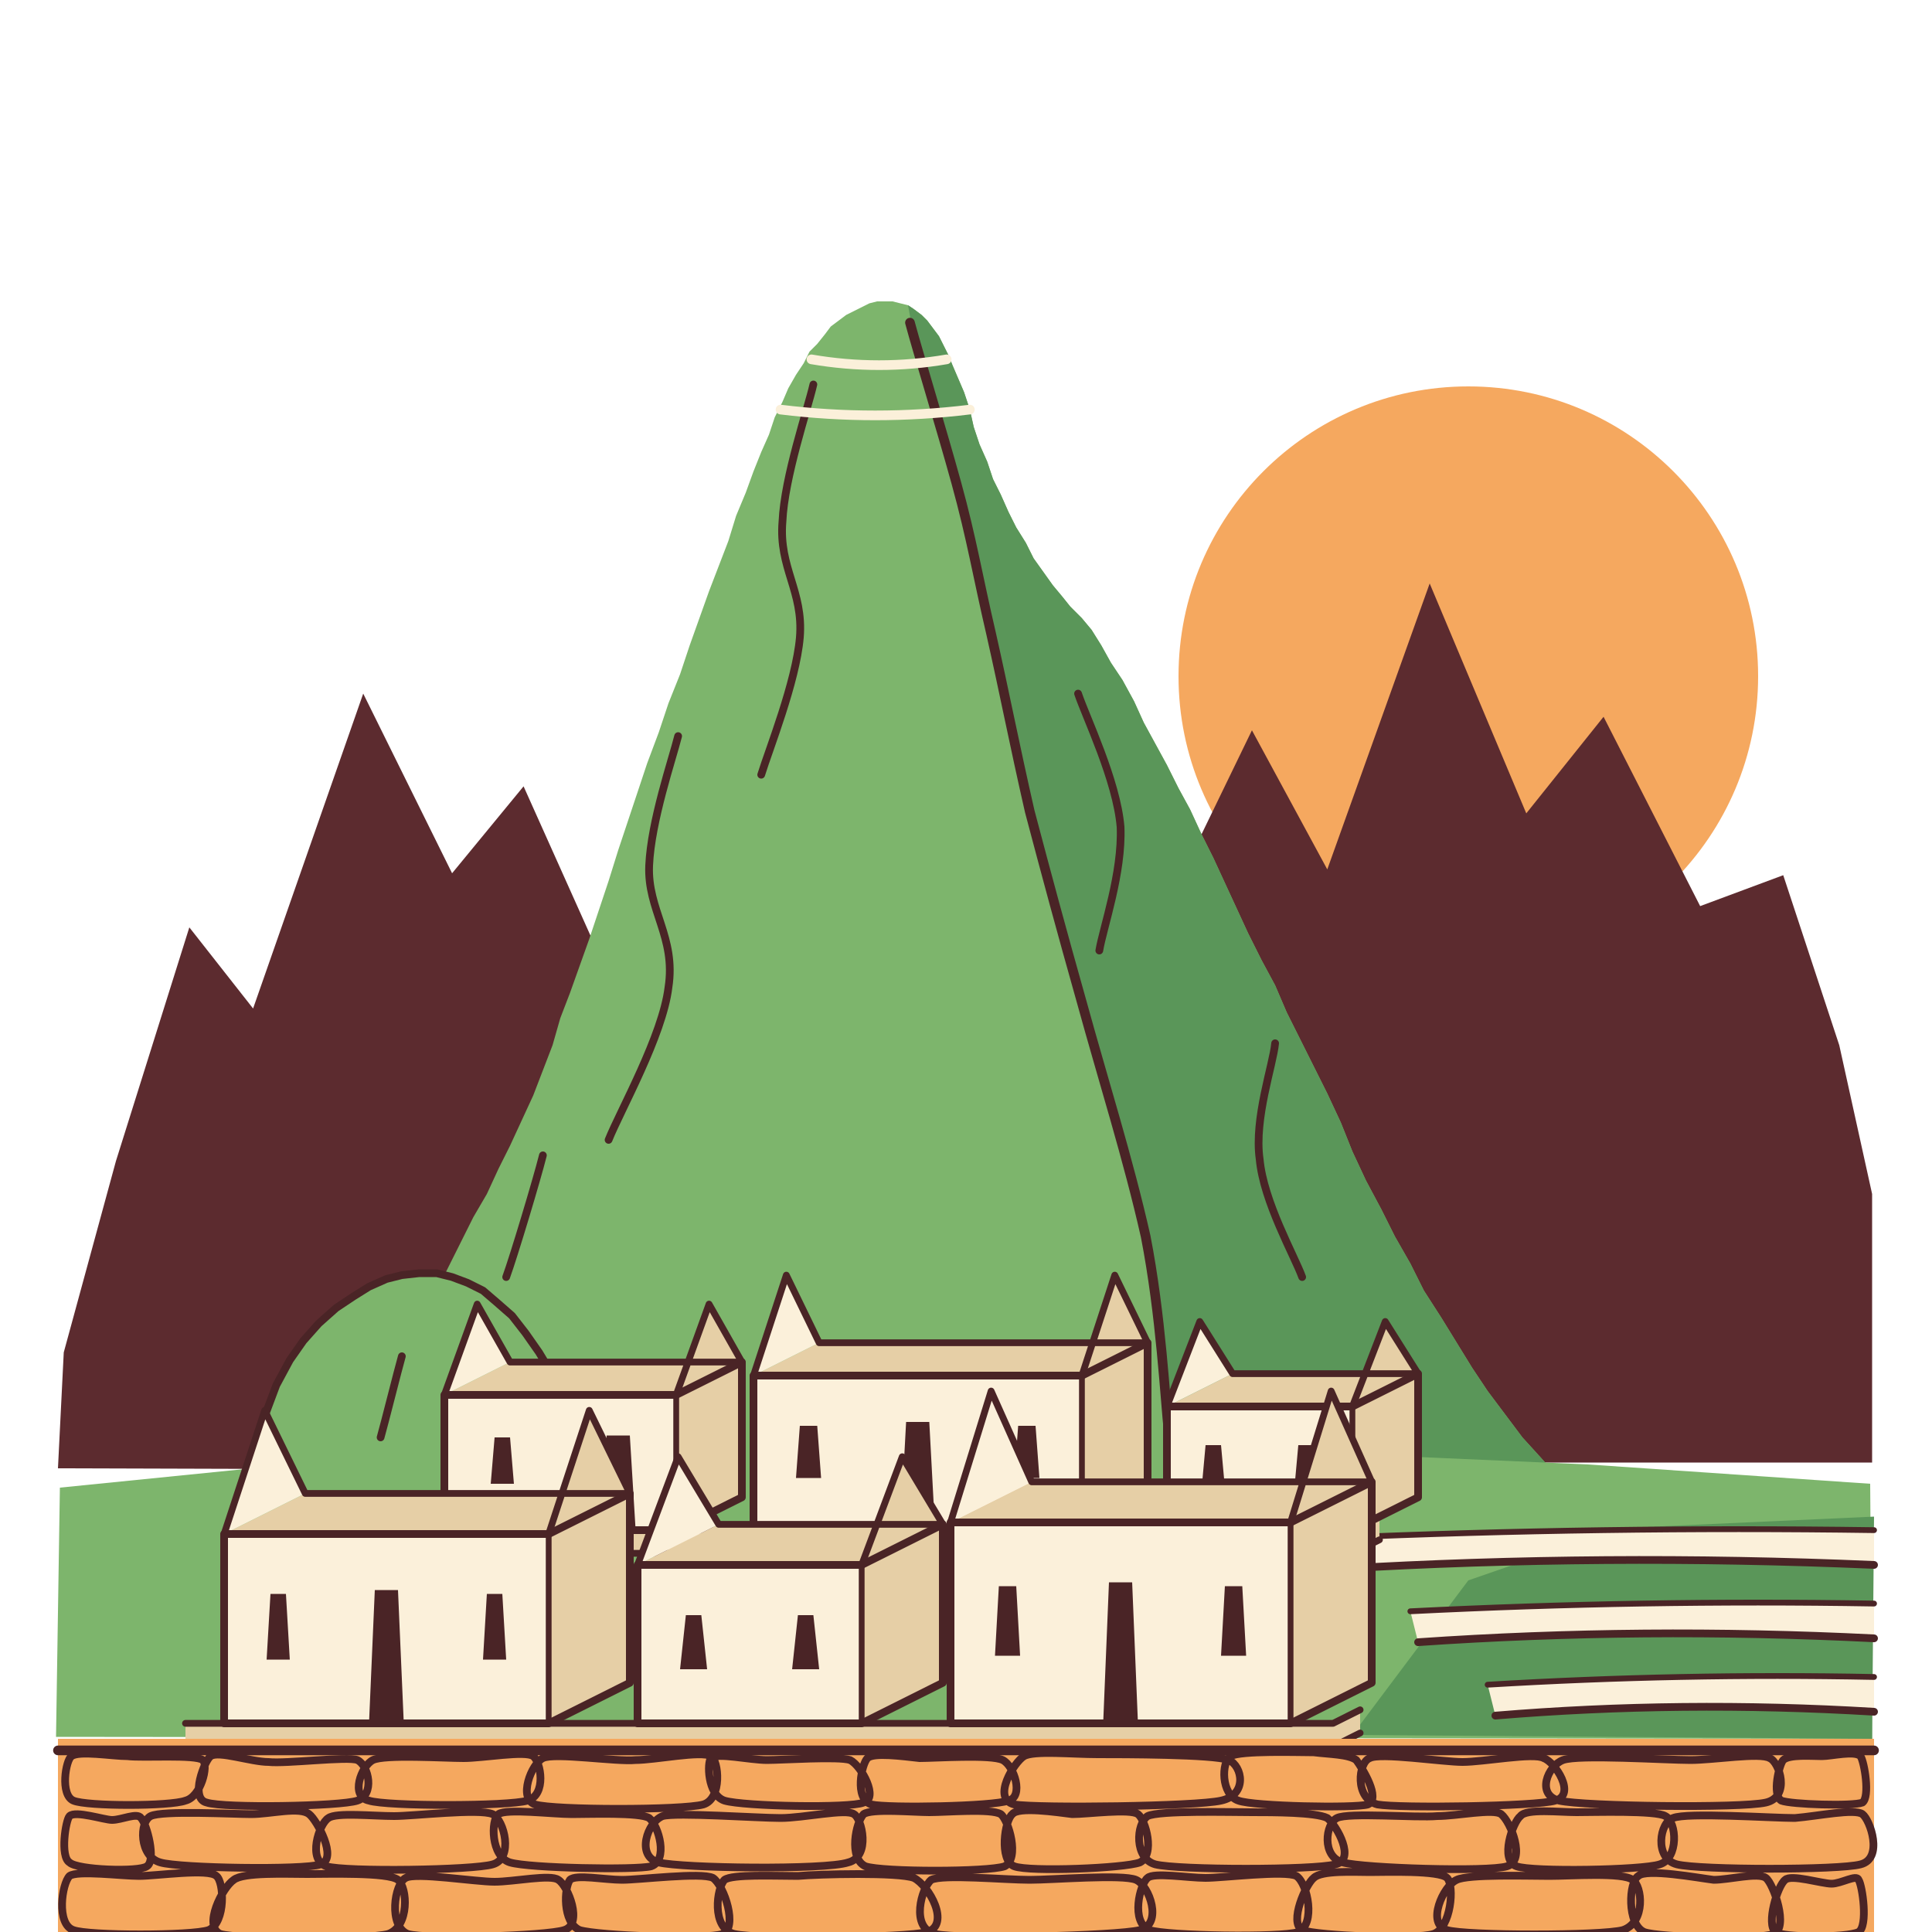
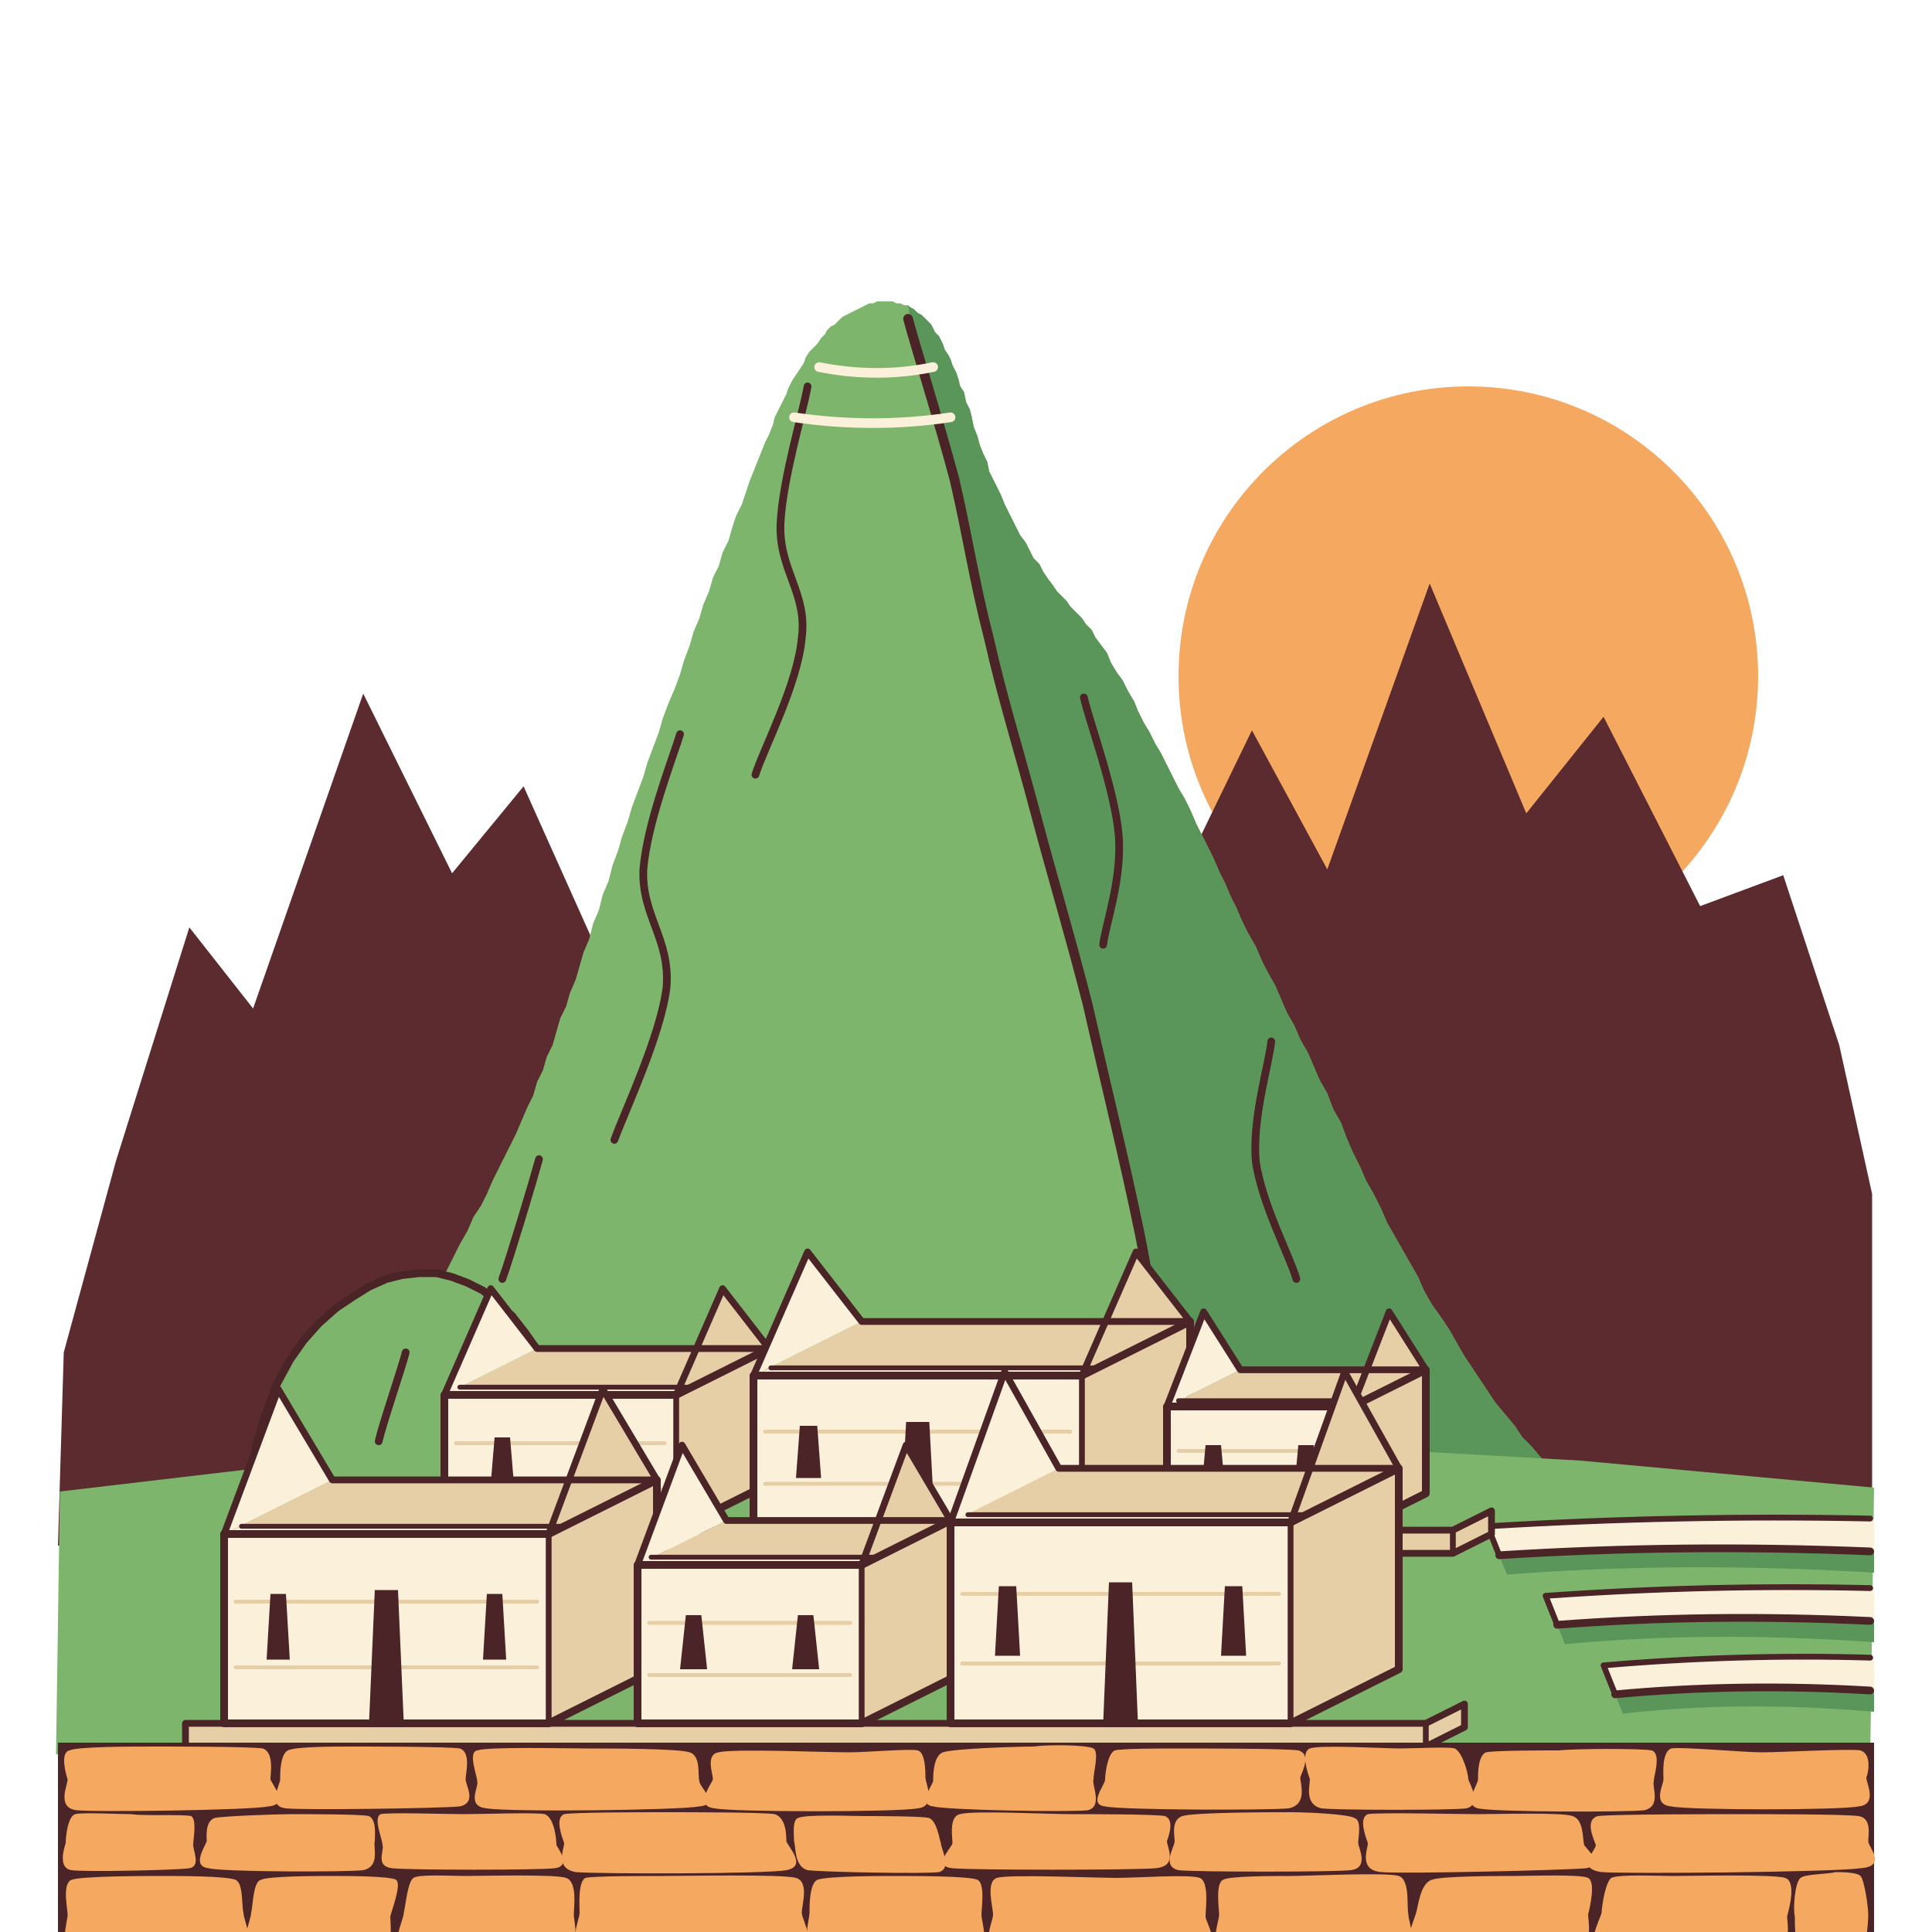
<svg xmlns="http://www.w3.org/2000/svg" viewBox="0 0 1000 1000" data-tb-style="pixory">
  <circle fill="#f5a85f" cx="760" cy="350" r="150" />
-   <path fill="#5c2b2f" d="M30 760L33 700L60 601L98 480L131 522L188 359L234 452L271 407L323 523L361 761z" />
-   <path fill="#5c2b2f" d="M558 757L600 477L648 378L687 450L740 302L790 421L830 371L880 469L923 453L952 541L969 618L969 757z" />
-   <path fill="#7db56c" d="M170 780L177 766L186 747L198 725L209 701L220 679L230 660L238 644L245 630L252 618L258 605L264 593L270 580L276 567L281 554L286 541L290 527L295 514L300 500L305 486L310 471L315 456L320 440L325 425L330 410L335 395L341 379L346 364L352 349L357 334L362 320L367 306L372 293L377 280L381 267L386 255L390 244L394 234L398 225L401 216L405 208L408 201L412 194L416 188L419 182L423 178L427 173L430 169L434 166L438 163L442 161L446 159L450 157L454 156L458 156L462 156L466 157L470 158L473 160L477 163L480 166L483 170L486 174L488 178L491 184L493 189L496 196L499 203L502 212L504 221L507 230L511 239L514 248L518 256L522 265L526 273L531 281L535 289L540 296L545 303L550 309L554 314L560 320L565 326L570 334L575 343L581 352L587 363L592 374L598 385L604 396L610 408L616 419L622 432L628 444L634 457L640 470L646 483L653 497L660 510L666 524L673 538L680 552L687 566L694 581L700 596L707 611L715 626L722 640L730 654L737 668L746 682L754 695L762 708L770 720L779 732L788 744L798 755L807 765L815 774L820 780z" />
-   <path fill="#5a9659" d="M470 158L473 160L477 163L480 166L483 170L486 174L488 178L491 184L493 189L496 196L499 203L502 212L504 221L507 230L511 239L514 248L518 256L522 265L526 273L531 281L535 289L540 296L545 303L550 309L554 314L560 320L565 326L570 334L575 343L581 352L587 363L592 374L598 385L604 396L610 408L616 419L622 432L628 444L634 457L640 470L646 483L653 497L660 510L666 524L673 538L680 552L687 566L694 581L700 596L707 611L715 626L722 640L730 654L737 668L746 682L754 695L762 708L770 720L779 732L788 744L798 755L807 765L815 774L820 780L610 780L608 765L606 743L603 718L600 690L596 664L592 640L588 619L583 598L578 578L572 558L567 539L562 520L557 502L552 485L548 468L543 452L538 436L534 420L530 404L526 389L522 374L519 359L515 344L512 330L509 316L506 303L503 290L500 277L497 264L494 250L490 234L485 217L481 199L476 183L472 169L470 158z" />
-   <path fill="none" stroke="#4a2426" stroke-width="5" stroke-linecap="round" stroke-linejoin="round" d="M471 167C475 182 487 221 495 250C503 279 506 298 513 328C520 359 525 385 533 420C542 454 549 480 560 519C571 559 584 600 593 640C601 681 603 724 605 742" />
-   <path fill="none" stroke="#4a2426" stroke-width="4" stroke-linecap="round" stroke-linejoin="round" d="M421 199C418 212 406 247 405 270C403 294 416 306 414 330C412 353 398 388 394 401" />
-   <path fill="none" stroke="#4a2426" stroke-width="4" stroke-linecap="round" stroke-linejoin="round" d="M351 381C348 393 337 425 336 448C335 471 350 485 346 511C343 536 321 575 315 590" />
-   <path fill="none" stroke="#4a2426" stroke-width="4" stroke-linecap="round" stroke-linejoin="round" d="M558 359C562 371 578 404 580 428C581 452 571 480 569 492" />
-   <path fill="none" stroke="#4a2426" stroke-width="4" stroke-linecap="round" stroke-linejoin="round" d="M660 540C659 551 649 579 652 600C654 622 670 650 674 661" />
-   <path fill="none" stroke="#4a2426" stroke-width="4" stroke-linecap="round" stroke-linejoin="round" d="M281 598C278 610 266 650 262 661" />
-   <path fill="none" stroke="#fbf0da" stroke-width="5" stroke-linecap="round" stroke-linejoin="round" d="M420 186q35 6 70 0" />
-   <path fill="none" stroke="#fbf0da" stroke-width="5" stroke-linecap="round" stroke-linejoin="round" d="M404 212q49 6 98 0" />
+   <path fill="#5c2b2f" d="M30 800L33 700L60 601L98 480L131 522L188 359L234 452L271 407L323 523L361 801z" />
+   <path fill="#5c2b2f" d="M558 757L600 477L648 378L687 450L740 302L790 421L830 371L880 469L923 453L952 541L969 618L969 797z" />
+   <path fill="#7db56c" d="M170 780L173 774L177 766L181 758L186 747L192 736L198 725L203 713L209 701L215 690L220 679L226 669L230 660L234 652L238 644L242 637L245 630L249 624L252 618L255 611L258 605L261 599L264 593L267 587L270 580L273 573L276 567L278 560L281 554L283 547L286 541L288 534L290 527L293 521L295 514L298 507L300 500L302 493L305 486L307 478L310 471L312 463L315 456L317 448L320 440L322 433L325 425L327 418L330 410L333 402L335 395L338 387L341 379L343 372L346 364L349 357L352 349L354 342L357 334L359 327L362 320L364 313L367 306L369 299L372 293L374 286L377 280L379 273L381 267L384 261L386 255L388 249L390 244L392 239L394 234L396 229L398 225L400 220L401 216L403 212L405 208L407 204L408 201L410 197L412 194L414 191L416 188L417 185L419 182L421 180L423 178L425 175L427 173L428 171L430 169L432 168L434 166L436 164L438 163L440 162L442 161L444 160L446 159L448 158L450 157L452 157L454 156L456 156L458 156L460 156L462 156L464 157L466 157L468 158L470 158L471 159L473 160L475 162L477 163L478 164L480 166L482 168L483 170L484 172L486 174L487 176L488 178L489 181L491 184L492 186L493 189L495 193L496 196L497 200L499 203L500 208L502 212L503 216L504 221L506 226L507 230L509 235L511 239L512 244L514 248L516 252L518 256L520 261L522 265L524 269L526 273L528 277L531 281L533 285L535 289L538 292L540 296L542 299L545 303L547 306L550 309L552 311L554 314L557 317L560 320L562 323L565 326L567 330L570 334L573 338L575 343L578 348L581 352L584 358L587 363L589 368L592 374L595 379L598 385L601 390L604 396L607 402L610 408L613 413L616 419L619 426L622 432L625 438L628 444L631 451L634 457L637 464L640 470L643 477L646 483L650 490L653 497L656 503L660 510L663 517L666 524L670 531L673 538L677 545L680 552L683 559L687 566L690 574L694 581L697 589L700 596L704 604L707 611L711 618L715 626L718 633L722 640L726 647L730 654L734 661L737 668L741 675L746 682L750 688L754 695L758 702L762 708L766 714L770 720L774 726L779 732L784 738L788 744L793 749L798 755L803 760L807 765L811 770L815 774L818 777L820 780z" />
+   <path fill="#5a9659" d="M470 158L471 159L473 160L475 162L477 163L478 164L480 166L482 168L483 170L484 172L486 174L487 176L488 178L489 181L491 184L492 186L493 189L495 193L496 196L497 200L499 203L500 208L502 212L503 216L504 221L506 226L507 230L509 235L511 239L512 244L514 248L516 252L518 256L520 261L522 265L524 269L526 273L528 277L531 281L533 285L535 289L538 292L540 296L542 299L545 303L547 306L550 309L552 311L554 314L557 317L560 320L562 323L565 326L567 330L570 334L573 338L575 343L578 348L581 352L584 358L587 363L589 368L592 374L595 379L598 385L601 390L604 396L607 402L610 408L613 413L616 419L619 426L622 432L625 438L628 444L631 451L634 457L637 464L640 470L643 477L646 483L650 490L653 497L656 503L660 510L663 517L666 524L670 531L673 538L677 545L680 552L683 559L687 566L690 574L694 581L697 589L700 596L704 604L707 611L711 618L715 626L718 633L722 640L726 647L730 654L734 661L737 668L741 675L746 682L750 688L754 695L758 702L762 708L766 714L770 720L774 726L779 732L784 738L788 744L793 749L798 755L803 760L807 765L811 770L815 774L818 777L820 780L610 780L609 772L608 761L606 748L605 733L603 718L601 701L599 685L597 669L594 654L592 640L589 627L587 614L584 602L581 590L578 578L574 566L571 554L568 542L565 531L562 520L559 509L556 499L553 488L550 478L548 468L545 458L542 449L539 439L537 430L534 420L532 411L529 401L527 392L525 383L522 374L520 365L518 356L516 347L514 339L512 330L510 322L508 314L507 306L505 298L503 290L501 282L500 275L498 267L496 258L494 250L492 241L489 231L486 221L483 210L481 199L478 189L475 180L473 171L471 164L470 158z" />
+   <path fill="none" stroke="#4a2426" stroke-width="5" stroke-linecap="round" stroke-linejoin="round" d="M470 165C474 180 486 218 494 248C501 278 504 300 512 331C519 362 527 387 536 421C545 455 553 481 563 520C572 560 582 600 590 639C598 679 603 722 605 741" />
+   <path fill="none" stroke="#4a2426" stroke-width="4" stroke-linecap="round" stroke-linejoin="round" d="M418 200C416 212 405 248 404 271C403 295 418 307 415 330C413 354 395 388 391 401" />
+   <path fill="none" stroke="#4a2426" stroke-width="4" stroke-linecap="round" stroke-linejoin="round" d="M352 380C348 393 335 426 333 450C332 474 347 486 345 511C342 536 323 576 318 590" />
+   <path fill="none" stroke="#4a2426" stroke-width="4" stroke-linecap="round" stroke-linejoin="round" d="M561 361C564 374 577 409 579 432C581 455 572 479 571 489" />
+   <path fill="none" stroke="#4a2426" stroke-width="4" stroke-linecap="round" stroke-linejoin="round" d="M658 539C657 550 648 579 650 601C653 623 668 651 671 662" />
+   <path fill="none" stroke="#4a2426" stroke-width="4" stroke-linecap="round" stroke-linejoin="round" d="M279 600C276 611 264 651 260 662" />
+   <path fill="none" stroke="#fbf0da" stroke-width="5" stroke-linecap="round" stroke-linejoin="round" d="M424 190q30 6 59 0" />
+   <path fill="none" stroke="#fbf0da" stroke-width="5" stroke-linecap="round" stroke-linejoin="round" d="M411 216q41 6 81 0" />
  <path fill="#7db56c" d="M120 790L123 780L127 766L132 750L137 733L143 717L150 704L157 694L165 685L174 677L183 671L191 666L200 662L208 660L217 659L226 659L234 661L242 664L250 668L257 674L265 681L272 690L279 700L285 710L290 720L295 731L299 745L302 758L306 771L308 782L310 790z" />
  <path fill="none" stroke="#4a2426" stroke-width="4" stroke-linecap="round" stroke-linejoin="round" d="M132 750L137 733L143 717L150 704L157 694L165 685L174 677L183 671L191 666L200 662L208 660L217 659L226 659L234 661L242 664L250 668L257 674L265 681L272 690L279 700L285 710L290 720" />
-   <path fill="none" stroke="#4a2426" stroke-width="4" stroke-linecap="round" stroke-linejoin="round" d="M208 702C206 709 199 737 197 744" />
-   <path fill="#7db56c" d="M29 899L31 770L200 753L421 743L639 750L822 758L968 768L969 900z" />
-   <path fill="#5a9659" d="M700 898L760 818L838 791L970 785L969 900z" />
-   <path fill="#fbf0da" d="M690 796Q830 790 970 792V810Q830 804 694 812z" />
-   <path fill="none" stroke="#4a2426" stroke-width="3" stroke-linecap="round" stroke-linejoin="round" d="M690 796Q830 790 970 792" />
-   <path fill="none" stroke="#4a2426" stroke-width="4" stroke-linecap="round" stroke-linejoin="round" d="M694 812Q830 804 970 810" />
-   <path fill="#fbf0da" d="M730 834Q850 828 970 830V848Q850 842 734 850z" />
-   <path fill="none" stroke="#4a2426" stroke-width="3" stroke-linecap="round" stroke-linejoin="round" d="M730 834Q850 828 970 830" />
-   <path fill="none" stroke="#4a2426" stroke-width="4" stroke-linecap="round" stroke-linejoin="round" d="M734 850Q850 842 970 848" />
-   <path fill="#fbf0da" d="M770 872Q870 866 970 868V886Q870 880 774 888z" />
-   <path fill="none" stroke="#4a2426" stroke-width="3" stroke-linecap="round" stroke-linejoin="round" d="M770 872Q870 866 970 868" />
-   <path fill="none" stroke="#4a2426" stroke-width="4" stroke-linecap="round" stroke-linejoin="round" d="M774 888Q870 880 970 886" />
-   <path fill="#e6cfa6" d="M214 792H700l14 -7V797l-14 7H214z" />
-   <path fill="none" stroke="#4a2426" stroke-width="3.5" stroke-linecap="round" stroke-linejoin="round" d="M214 792H700l14 -7M214 804H700l14 -7" />
-   <path fill="#e6cfa6" d="M230 722L264 705L384 705L350 722z" />
-   <path fill="#fbf0da" d="M230 722L247 675L264 705z" />
-   <path fill="#e6cfa6" d="M350 722L384 705L384 775L350 792z" />
-   <path fill="#e6cfa6" d="M350 722L367 675L384 705z" />
+   <path fill="none" stroke="#4a2426" stroke-width="4" stroke-linecap="round" stroke-linejoin="round" d="M210 700C208 708 198 737 196 746" />
+   <path fill="#7db56c" d="M29 908L31 772L201 752L421 743L640 746L818 756L970 770L968 911z" />
+   <path fill="#5a9659" d="M776 805Q870 799 970 803V814Q870 808 780 815z" />
+   <path fill="#fbf0da" d="M770 790Q870 784 970 786V803Q870 799 776 805z" />
+   <path fill="none" stroke="#4a2426" stroke-width="3" stroke-linecap="round" stroke-linejoin="round" d="M776 805L770 790Q870 784 968 786" />
+   <path fill="none" stroke="#4a2426" stroke-width="4" stroke-linecap="round" stroke-linejoin="round" d="M776 805Q870 799 968 803" />
+   <path fill="#5a9659" d="M806 841Q885 835 970 839V850Q885 844 810 851z" />
+   <path fill="#fbf0da" d="M800 826Q885 820 970 822V839Q885 835 806 841z" />
+   <path fill="none" stroke="#4a2426" stroke-width="3" stroke-linecap="round" stroke-linejoin="round" d="M806 841L800 826Q885 820 968 822" />
+   <path fill="none" stroke="#4a2426" stroke-width="4" stroke-linecap="round" stroke-linejoin="round" d="M806 841Q885 835 968 839" />
+   <path fill="#5a9659" d="M836 877Q900 871 970 875V886Q900 880 840 887z" />
+   <path fill="#fbf0da" d="M830 862Q900 856 970 858V875Q900 871 836 877z" />
+   <path fill="none" stroke="#4a2426" stroke-width="3" stroke-linecap="round" stroke-linejoin="round" d="M836 877L830 862Q900 856 968 858" />
+   <path fill="none" stroke="#4a2426" stroke-width="4" stroke-linecap="round" stroke-linejoin="round" d="M836 877Q900 871 968 875" />
+   <path fill="#e6cfa6" d="M214 792L752 792L772 782L772 794L752 804L214 804z" />
+   <path fill="none" stroke="#4a2426" stroke-width="3.5" stroke-linecap="round" stroke-linejoin="round" d="M214 792L752 792L772 782L772 794L752 804L214 804z" />
+   <path fill="none" stroke="#4a2426" stroke-width="3" stroke-linecap="round" stroke-linejoin="round" d="M752 792V804" />
+   <path fill="#e6cfa6" d="M230 722L278 698L398 698L350 722z" />
+   <path fill="#fbf0da" d="M230 722L254 667L278 698z" />
+   <path fill="#e6cfa6" d="M350 722L398 698L398 768L350 792z" />
+   <path fill="#e6cfa6" d="M350 722L374 667L398 698z" />
+   <path fill="#fbf0da" d="M230 722L238 718L358 718L350 722z" />
  <path fill="#fbf0da" d="M230 722L350 722L350 792L230 792z" />
+   <path fill="none" stroke="#e6cfa6" stroke-width="2" stroke-linecap="round" stroke-linejoin="round" d="M236 747H344M236 771H344" />
  <path fill="#4a2426" d="M254 768L266 768L264 744L256 744z" />
  <path fill="#4a2426" d="M311 792L329 792L326 743L314 743z" />
-   <path fill="none" stroke="#4a2426" stroke-width="3.5" stroke-linecap="round" stroke-linejoin="round" d="M230 722L247 675L264 705L384 705L367 675L350 722z" />
-   <path fill="none" stroke="#4a2426" stroke-width="4" stroke-linecap="round" stroke-linejoin="round" d="M230 722L350 722L384 705L384 775L350 792L230 792z" />
+   <path fill="none" stroke="#4a2426" stroke-width="3.5" stroke-linecap="round" stroke-linejoin="round" d="M230 722L254 667L278 698L398 698L374 667L350 722z" />
+   <path fill="none" stroke="#4a2426" stroke-width="2.5" stroke-linecap="round" stroke-linejoin="round" d="M238 718L358 718" />
+   <path fill="none" stroke="#4a2426" stroke-width="4" stroke-linecap="round" stroke-linejoin="round" d="M230 722L350 722L398 698L398 768L350 792L230 792z" />
  <path fill="none" stroke="#4a2426" stroke-width="3" stroke-linecap="round" stroke-linejoin="round" d="M350 722V792" />
-   <path fill="#e6cfa6" d="M390 712L424 695L594 695L560 712z" />
-   <path fill="#fbf0da" d="M390 712L407 660L424 695z" />
-   <path fill="#e6cfa6" d="M560 712L594 695L594 775L560 792z" />
-   <path fill="#e6cfa6" d="M560 712L577 660L594 695z" />
+   <path fill="#e6cfa6" d="M390 712L446 684L616 684L560 712z" />
+   <path fill="#fbf0da" d="M390 712L418 648L446 684z" />
+   <path fill="#e6cfa6" d="M560 712L616 684L616 764L560 792z" />
+   <path fill="#e6cfa6" d="M560 712L588 648L616 684z" />
+   <path fill="#fbf0da" d="M390 712L399 708L569 708L560 712z" />
  <path fill="#fbf0da" d="M390 712L560 712L560 792L390 792z" />
+   <path fill="none" stroke="#e6cfa6" stroke-width="2" stroke-linecap="round" stroke-linejoin="round" d="M396 741H554M396 768H554" />
  <path fill="#4a2426" d="M412 765L425 765L423 738L414 738z" />
  <path fill="#4a2426" d="M466 792L484 792L481 736L469 736z" />
  <path fill="#4a2426" d="M525 765L538 765L536 738L527 738z" />
-   <path fill="none" stroke="#4a2426" stroke-width="3.5" stroke-linecap="round" stroke-linejoin="round" d="M390 712L407 660L424 695L594 695L577 660L560 712z" />
-   <path fill="none" stroke="#4a2426" stroke-width="4" stroke-linecap="round" stroke-linejoin="round" d="M390 712L560 712L594 695L594 775L560 792L390 792z" />
+   <path fill="none" stroke="#4a2426" stroke-width="3.5" stroke-linecap="round" stroke-linejoin="round" d="M390 712L418 648L446 684L616 684L588 648L560 712z" />
+   <path fill="none" stroke="#4a2426" stroke-width="2.5" stroke-linecap="round" stroke-linejoin="round" d="M399 708L569 708" />
+   <path fill="none" stroke="#4a2426" stroke-width="4" stroke-linecap="round" stroke-linejoin="round" d="M390 712L560 712L616 684L616 764L560 792L390 792z" />
  <path fill="none" stroke="#4a2426" stroke-width="3" stroke-linecap="round" stroke-linejoin="round" d="M560 712V792" />
-   <path fill="#e6cfa6" d="M604 728L638 711L734 711L700 728z" />
-   <path fill="#fbf0da" d="M604 728L621 684L638 711z" />
-   <path fill="#e6cfa6" d="M700 728L734 711L734 775L700 792z" />
-   <path fill="#e6cfa6" d="M700 728L717 684L734 711z" />
+   <path fill="#e6cfa6" d="M604 728L642 709L738 709L700 728z" />
+   <path fill="#fbf0da" d="M604 728L623 679L642 709z" />
+   <path fill="#e6cfa6" d="M700 728L738 709L738 773L700 792z" />
+   <path fill="#e6cfa6" d="M700 728L719 679L738 709z" />
+   <path fill="#fbf0da" d="M604 728L610 725L706 725L700 728z" />
  <path fill="#fbf0da" d="M604 728L700 728L700 792L604 792z" />
+   <path fill="none" stroke="#e6cfa6" stroke-width="2" stroke-linecap="round" stroke-linejoin="round" d="M610 751H694M610 773H694" />
  <path fill="#4a2426" d="M622 770L634 770L632 748L624 748z" />
  <path fill="#4a2426" d="M670 770L682 770L680 748L672 748z" />
-   <path fill="none" stroke="#4a2426" stroke-width="3.5" stroke-linecap="round" stroke-linejoin="round" d="M604 728L621 684L638 711L734 711L717 684L700 728z" />
-   <path fill="none" stroke="#4a2426" stroke-width="4" stroke-linecap="round" stroke-linejoin="round" d="M604 728L700 728L734 711L734 775L700 792L604 792z" />
+   <path fill="none" stroke="#4a2426" stroke-width="3.5" stroke-linecap="round" stroke-linejoin="round" d="M604 728L623 679L642 709L738 709L719 679L700 728z" />
+   <path fill="none" stroke="#4a2426" stroke-width="2.5" stroke-linecap="round" stroke-linejoin="round" d="M610 725L706 725" />
+   <path fill="none" stroke="#4a2426" stroke-width="4" stroke-linecap="round" stroke-linejoin="round" d="M604 728L700 728L738 709L738 773L700 792L604 792z" />
  <path fill="none" stroke="#4a2426" stroke-width="3" stroke-linecap="round" stroke-linejoin="round" d="M700 728V792" />
-   <path fill="#e6cfa6" d="M96 892H690l14 -7V897l-14 7H96z" />
-   <path fill="none" stroke="#4a2426" stroke-width="3.5" stroke-linecap="round" stroke-linejoin="round" d="M96 892H690l14 -7M96 904H690l14 -7" />
-   <path fill="#e6cfa6" d="M116 794L158 773L326 773L284 794z" />
-   <path fill="#fbf0da" d="M116 794L137 730L158 773z" />
-   <path fill="#e6cfa6" d="M284 794L326 773L326 871L284 892z" />
-   <path fill="#e6cfa6" d="M284 794L305 730L326 773z" />
+   <path fill="#e6cfa6" d="M96 892L738 892L758 882L758 894L738 904L96 904z" />
+   <path fill="none" stroke="#4a2426" stroke-width="3.5" stroke-linecap="round" stroke-linejoin="round" d="M96 892L738 892L758 882L758 894L738 904L96 904z" />
+   <path fill="none" stroke="#4a2426" stroke-width="3" stroke-linecap="round" stroke-linejoin="round" d="M738 892V904" />
+   <path fill="#e6cfa6" d="M116 794L172 766L340 766L284 794z" />
+   <path fill="#fbf0da" d="M116 794L144 719L172 766z" />
+   <path fill="#e6cfa6" d="M284 794L340 766L340 864L284 892z" />
+   <path fill="#e6cfa6" d="M284 794L312 719L340 766z" />
+   <path fill="#fbf0da" d="M116 794L125 790L293 790L284 794z" />
  <path fill="#fbf0da" d="M116 794L284 794L284 892L116 892z" />
+   <path fill="none" stroke="#e6cfa6" stroke-width="2" stroke-linecap="round" stroke-linejoin="round" d="M122 829H278M122 863H278" />
  <path fill="#4a2426" d="M138 859L150 859L148 825L140 825z" />
  <path fill="#4a2426" d="M191 892L209 892L206 823L194 823z" />
  <path fill="#4a2426" d="M250 859L262 859L260 825L252 825z" />
-   <path fill="none" stroke="#4a2426" stroke-width="3.5" stroke-linecap="round" stroke-linejoin="round" d="M116 794L137 730L158 773L326 773L305 730L284 794z" />
-   <path fill="none" stroke="#4a2426" stroke-width="4" stroke-linecap="round" stroke-linejoin="round" d="M116 794L284 794L326 773L326 871L284 892L116 892z" />
+   <path fill="none" stroke="#4a2426" stroke-width="3.5" stroke-linecap="round" stroke-linejoin="round" d="M116 794L144 719L172 766L340 766L312 719L284 794z" />
+   <path fill="none" stroke="#4a2426" stroke-width="2.5" stroke-linecap="round" stroke-linejoin="round" d="M125 790L293 790" />
+   <path fill="none" stroke="#4a2426" stroke-width="4" stroke-linecap="round" stroke-linejoin="round" d="M116 794L284 794L340 766L340 864L284 892L116 892z" />
  <path fill="none" stroke="#4a2426" stroke-width="3" stroke-linecap="round" stroke-linejoin="round" d="M284 794V892" />
-   <path fill="#e6cfa6" d="M330 810L372 789L488 789L446 810z" />
-   <path fill="#fbf0da" d="M330 810L351 754L372 789z" />
-   <path fill="#e6cfa6" d="M446 810L488 789L488 871L446 892z" />
-   <path fill="#e6cfa6" d="M446 810L467 754L488 789z" />
+   <path fill="#e6cfa6" d="M330 810L376 787L492 787L446 810z" />
+   <path fill="#fbf0da" d="M330 810L353 748L376 787z" />
+   <path fill="#e6cfa6" d="M446 810L492 787L492 869L446 892z" />
+   <path fill="#e6cfa6" d="M446 810L469 748L492 787z" />
+   <path fill="#fbf0da" d="M330 810L337 806L453 806L446 810z" />
  <path fill="#fbf0da" d="M330 810L446 810L446 892L330 892z" />
+   <path fill="none" stroke="#e6cfa6" stroke-width="2" stroke-linecap="round" stroke-linejoin="round" d="M336 840H440M336 867H440" />
  <path fill="#4a2426" d="M352 864L366 864L363 836L355 836z" />
  <path fill="#4a2426" d="M410 864L424 864L421 836L413 836z" />
-   <path fill="none" stroke="#4a2426" stroke-width="3.5" stroke-linecap="round" stroke-linejoin="round" d="M330 810L351 754L372 789L488 789L467 754L446 810z" />
-   <path fill="none" stroke="#4a2426" stroke-width="4" stroke-linecap="round" stroke-linejoin="round" d="M330 810L446 810L488 789L488 871L446 892L330 892z" />
+   <path fill="none" stroke="#4a2426" stroke-width="3.5" stroke-linecap="round" stroke-linejoin="round" d="M330 810L353 748L376 787L492 787L469 748L446 810z" />
+   <path fill="none" stroke="#4a2426" stroke-width="2.5" stroke-linecap="round" stroke-linejoin="round" d="M337 806L453 806" />
+   <path fill="none" stroke="#4a2426" stroke-width="4" stroke-linecap="round" stroke-linejoin="round" d="M330 810L446 810L492 787L492 869L446 892L330 892z" />
  <path fill="none" stroke="#4a2426" stroke-width="3" stroke-linecap="round" stroke-linejoin="round" d="M446 810V892" />
-   <path fill="#e6cfa6" d="M492 788L534 767L710 767L668 788z" />
-   <path fill="#fbf0da" d="M492 788L513 720L534 767z" />
-   <path fill="#e6cfa6" d="M668 788L710 767L710 871L668 892z" />
-   <path fill="#e6cfa6" d="M668 788L689 720L710 767z" />
+   <path fill="#e6cfa6" d="M492 788L548 760L724 760L668 788z" />
+   <path fill="#fbf0da" d="M492 788L520 710L548 760z" />
+   <path fill="#e6cfa6" d="M668 788L724 760L724 864L668 892z" />
+   <path fill="#e6cfa6" d="M668 788L696 710L724 760z" />
+   <path fill="#fbf0da" d="M492 788L501 784L677 784L668 788z" />
  <path fill="#fbf0da" d="M492 788L668 788L668 892L492 892z" />
+   <path fill="none" stroke="#e6cfa6" stroke-width="2" stroke-linecap="round" stroke-linejoin="round" d="M498 825H662M498 861H662" />
  <path fill="#4a2426" d="M515 857L528 857L526 821L517 821z" />
  <path fill="#4a2426" d="M571 892L589 892L586 819L574 819z" />
  <path fill="#4a2426" d="M632 857L645 857L643 821L634 821z" />
-   <path fill="none" stroke="#4a2426" stroke-width="3.5" stroke-linecap="round" stroke-linejoin="round" d="M492 788L513 720L534 767L710 767L689 720L668 788z" />
-   <path fill="none" stroke="#4a2426" stroke-width="4" stroke-linecap="round" stroke-linejoin="round" d="M492 788L668 788L710 767L710 871L668 892L492 892z" />
+   <path fill="none" stroke="#4a2426" stroke-width="3.5" stroke-linecap="round" stroke-linejoin="round" d="M492 788L520 710L548 760L724 760L696 710L668 788z" />
+   <path fill="none" stroke="#4a2426" stroke-width="2.5" stroke-linecap="round" stroke-linejoin="round" d="M501 784L677 784" />
+   <path fill="none" stroke="#4a2426" stroke-width="4" stroke-linecap="round" stroke-linejoin="round" d="M492 788L668 788L724 760L724 864L668 892L492 892z" />
  <path fill="none" stroke="#4a2426" stroke-width="3" stroke-linecap="round" stroke-linejoin="round" d="M668 788V892" />
-   <path fill="#f5a85f" d="M30 1000L30 900L970 900L970 1000z" />
-   <path fill="none" stroke="#4a2426" stroke-width="4" stroke-linecap="round" stroke-linejoin="round" d="M37 909C41 906 58 909 66 909C74 910 101 908 105 911C108 914 104 930 96 932C88 935 45 935 38 932C31 929 34 911 37 909zM109 909C113 906 130 912 139 912C148 913 180 909 185 911C191 914 194 929 185 932C176 935 116 936 107 933C98 931 106 911 109 909zM193 911C199 908 230 910 240 910C250 910 272 906 276 909C280 912 283 929 273 932C263 935 200 935 191 932C181 930 187 914 193 911zM281 910C287 907 319 912 329 911C339 911 363 906 368 909C372 911 374 931 364 934C353 937 287 937 277 934C268 931 275 913 281 910zM368 910C371 907 388 911 397 911C405 911 434 909 440 911C446 914 455 931 447 933C440 936 385 935 375 932C366 929 366 912 368 910zM449 910C452 907 467 909 476 910C484 910 513 908 519 911C525 914 530 930 522 932C514 935 460 936 451 934C442 931 446 913 449 910zM530 909C535 906 555 908 568 908C581 908 628 908 636 911C643 914 646 929 632 932C619 935 538 936 525 934C513 931 525 912 530 909zM637 909C642 906 672 907 680 907C688 908 698 908 702 911C705 915 715 931 708 934C701 936 649 935 641 932C632 929 632 912 637 909zM709 910C714 907 747 912 757 912C768 912 794 907 799 910C805 912 816 929 805 932C795 935 724 936 713 934C701 931 703 912 709 910zM809 911C817 908 862 911 875 911C887 911 911 907 916 910C921 912 927 930 914 933C901 936 820 935 807 932C795 929 801 914 809 911zM923 911C926 908 938 909 943 909C948 909 960 906 963 909C965 912 968 930 964 933C959 935 927 934 922 932C917 929 921 913 923 911zM36 940C39 937 54 942 58 942C63 942 71 938 73 941C76 944 81 963 76 966C72 969 40 968 36 964C31 961 34 942 36 940zM78 940C84 937 121 939 130 939C140 939 155 935 160 939C164 942 175 962 166 965C157 968 93 967 83 964C72 961 72 943 78 940zM170 941C174 938 193 940 204 940C214 940 248 936 255 939C261 942 266 962 255 965C245 968 179 969 169 966C159 963 165 944 170 941zM258 939C262 936 286 939 296 939C305 939 331 938 336 941C341 945 346 963 337 966C329 968 274 967 264 964C254 961 254 942 258 939zM343 940C350 938 392 941 404 941C416 941 438 936 442 939C446 941 451 961 439 964C427 968 353 967 341 964C329 961 335 943 343 940zM447 939C451 936 473 938 481 938C490 938 513 936 518 939C522 942 528 962 520 966C511 969 457 969 448 966C439 962 443 943 447 939zM524 939C527 935 547 938 555 939C563 939 585 936 589 939C593 942 598 960 590 964C582 967 533 969 525 966C517 963 520 942 524 939zM594 940C600 937 637 938 648 938C659 938 681 938 687 941C692 945 702 963 691 965C680 968 610 968 598 965C587 962 588 944 594 940zM692 941C698 938 733 941 744 940C754 940 773 936 777 939C782 943 790 963 780 966C770 969 706 967 695 964C684 961 686 944 692 941zM787 940C790 936 807 938 816 938C825 938 857 937 862 940C868 943 869 962 859 965C850 968 793 969 785 966C776 963 783 943 787 940zM866 941C873 938 917 941 929 941C941 940 960 936 964 939C968 942 975 962 963 965C952 968 880 968 868 965C856 962 859 943 866 941zM36 971C40 968 63 971 72 971C81 971 108 967 112 971C116 974 117 995 108 999C99 1002 46 1002 38 999C29 996 32 975 36 971zM121 973C126 969 148 970 159 970C169 970 201 969 206 973C211 977 212 997 201 1001C190 1004 124 1004 114 1001C105 997 115 977 121 973zM210 972C215 969 246 974 256 974C266 974 285 970 289 973C294 976 302 996 292 999C283 1002 221 1004 211 1001C201 997 204 975 210 972zM295 973C298 970 313 973 322 973C331 973 363 969 369 972C375 976 382 998 374 1001C366 1004 310 1002 300 999C291 995 292 977 295 973zM375 973C379 970 401 971 413 971C424 970 465 969 473 972C481 976 492 996 480 1000C469 1003 393 1004 380 1001C368 998 371 977 375 973zM482 973C488 970 520 973 533 973C545 973 581 970 588 973C595 976 602 996 590 999C578 1002 497 1004 484 1001C471 998 477 977 482 973zM594 972C597 969 615 972 624 972C633 972 665 968 671 971C677 975 681 996 672 1000C663 1003 604 1002 595 999C585 995 590 975 594 972zM680 972C684 968 701 969 709 969C717 969 745 968 749 972C753 976 751 998 742 1001C733 1004 682 1002 674 999C667 995 676 975 680 972zM754 973C760 970 791 971 802 971C813 971 840 969 845 973C850 976 852 995 840 999C829 1002 759 1002 749 999C738 996 747 976 754 973zM848 971C852 967 879 972 887 973C895 973 910 969 914 972C918 975 926 998 918 1001C911 1004 859 1003 851 1000C842 996 843 974 848 971zM924 973C927 970 943 975 948 975C953 975 961 970 962 973C964 976 967 997 962 1000C956 1003 923 1003 919 1000C914 996 920 976 924 973z" />
-   <path fill="none" stroke="#4a2426" stroke-width="5" stroke-linecap="round" stroke-linejoin="round" d="M30 906H970" />
+   <path fill="#4a2426" d="M30 1010L30 902L970 902L970 1010z" />
+   <path fill="#f5a85f" d="M36 906C40 904 69 904 79 904C89 904 130 904 136 905C142 907 140 918 140 921C141 924 150 934 139 935C129 937 50 938 40 937C29 936 35 924 35 921C34 918 31 907 36 906z" />
+   <path fill="#f5a85f" d="M149 906C153 904 173 904 182 904C191 904 232 904 238 905C244 907 241 918 241 921C241 924 247 933 238 935C228 936 157 937 148 936C138 935 145 924 145 921C145 918 145 908 149 906z" />
+   <path fill="#f5a85f" d="M247 906C253 904 293 905 304 905C315 905 351 905 357 907C363 909 361 919 362 922C362 925 373 934 362 935C351 937 264 938 252 936C241 935 248 925 247 922C247 919 242 907 247 906z" />
+   <path fill="#f5a85f" d="M372 907C379 905 428 907 439 907C449 907 471 905 475 906C479 907 479 917 479 920C479 923 485 935 475 936C464 938 380 938 370 936C359 935 368 924 369 921C369 918 365 908 372 907z" />
+   <path fill="#f5a85f" d="M488 907C494 905 527 904 535 904C542 903 562 903 566 905C569 907 566 917 566 921C565 924 571 935 563 937C554 938 491 937 483 935C475 934 482 925 483 922C483 919 483 909 488 907z" />
+   <path fill="#f5a85f" d="M577 906C581 905 601 905 610 905C620 905 666 905 672 906C679 908 674 917 673 920C673 923 677 934 667 936C657 937 582 937 572 935C563 934 572 924 572 921C572 919 573 908 577 906z" />
+   <path fill="#f5a85f" d="M678 905C683 903 717 905 724 905C732 905 750 904 753 905C757 907 760 918 760 921C761 924 767 934 759 936C752 937 692 937 684 936C675 934 678 924 678 921C677 918 673 907 678 905z" />
+   <path fill="#f5a85f" d="M769 907C774 906 799 906 807 906C816 905 850 905 855 906C860 908 856 919 856 922C855 925 860 935 851 937C842 938 774 938 765 936C757 934 765 924 765 921C765 918 765 909 769 907z" />
+   <path fill="#f5a85f" d="M865 905C870 904 902 907 912 907C922 907 958 905 963 906C969 908 967 918 966 920C966 923 972 934 962 935C952 937 875 937 865 935C855 934 861 924 861 921C861 918 860 907 865 905z" />
+   <path fill="#f5a85f" d="M39 939C42 938 62 939 68 939C74 940 95 939 99 940C102 942 100 952 100 955C100 958 104 966 98 967C92 968 43 969 37 968C30 967 33 957 34 954C34 951 35 940 39 939z" />
+   <path fill="#f5a85f" d="M111 941C115 940 143 939 151 939C160 939 187 939 191 940C195 942 194 950 194 953C193 956 197 966 188 968C180 969 116 969 108 967C99 966 106 956 107 953C107 951 106 943 111 941z" />
+   <path fill="#f5a85f" d="M197 939C201 938 231 939 240 939C249 939 278 938 282 939C287 941 288 952 288 955C289 957 296 966 287 967C279 968 212 968 203 967C194 966 199 958 198 955C198 952 193 941 197 939z" />
+   <path fill="#f5a85f" d="M292 939C297 938 334 938 345 938C356 938 395 938 401 939C407 941 407 950 407 953C408 956 418 966 407 968C396 970 310 970 298 969C287 967 292 957 292 954C291 951 287 941 292 939z" />
+   <path fill="#f5a85f" d="M413 941C417 939 441 940 448 940C454 940 477 940 481 941C485 943 486 951 487 954C487 957 493 967 486 969C479 970 426 969 418 968C411 966 412 956 411 953C411 950 410 942 413 941z" />
+   <path fill="#f5a85f" d="M497 939C503 937 543 939 554 939C564 939 598 939 603 940C608 942 605 950 604 953C604 956 610 966 598 967C587 968 503 968 493 967C482 966 493 956 493 954C493 951 491 940 497 939z" />
+   <path fill="#f5a85f" d="M612 940C618 938 659 938 668 938C677 938 698 939 701 941C705 942 703 951 703 954C703 956 709 967 699 968C690 969 619 969 610 968C601 966 608 956 608 953C608 950 606 942 612 940z" />
+   <path fill="#f5a85f" d="M708 939C714 938 754 939 765 939C775 939 809 938 814 940C820 942 819 952 820 955C821 957 831 965 821 967C810 968 726 970 715 969C703 968 708 957 708 954C707 951 703 941 708 939z" />
+   <path fill="#f5a85f" d="M827 940C835 939 887 939 900 939C914 939 955 939 962 940C969 941 967 950 967 953C967 956 977 966 963 967C949 969 843 970 829 969C815 967 826 958 826 955C825 952 820 942 827 940z" />
+   <path fill="#f5a85f" d="M37 973C42 971 76 971 84 971C93 971 117 971 122 973C126 975 125 986 126 990C126 994 133 1007 124 1009C116 1011 48 1012 39 1010C30 1008 35 995 35 991C35 988 32 975 37 973z" />
+   <path fill="#f5a85f" d="M135 973C139 971 165 971 172 971C179 971 202 971 205 973C208 975 203 988 202 992C202 995 204 1009 197 1011C190 1012 137 1012 130 1010C123 1008 130 994 130 990C131 986 131 974 135 973z" />
+   <path fill="#f5a85f" d="M214 972C217 970 233 971 241 971C249 971 288 970 293 972C299 974 297 987 297 991C297 995 301 1007 292 1009C283 1011 218 1012 210 1010C201 1008 209 994 209 990C210 986 211 974 214 972z" />
+   <path fill="#f5a85f" d="M303 972C307 971 332 971 343 971C354 971 405 970 412 972C419 974 415 986 415 990C415 994 424 1007 412 1009C401 1011 315 1011 304 1009C293 1007 300 994 300 990C300 987 299 974 303 972z" />
+   <path fill="#f5a85f" d="M423 973C428 971 456 971 464 971C473 971 502 971 506 973C510 975 508 988 508 991C508 995 513 1008 504 1009C496 1011 431 1012 423 1010C414 1008 419 994 419 990C419 986 419 975 423 973z" />
+   <path fill="#f5a85f" d="M516 972C522 970 567 972 578 972C588 972 616 970 621 972C626 974 624 988 624 992C624 995 633 1008 622 1010C611 1011 529 1011 518 1009C507 1007 514 995 514 991C514 987 510 974 516 972z" />
+   <path fill="#f5a85f" d="M633 973C636 971 659 971 668 971C677 971 718 969 724 971C730 973 728 987 729 991C729 995 735 1009 726 1011C716 1013 644 1013 634 1011C625 1009 631 995 631 991C631 988 629 975 633 973z" />
+   <path fill="#f5a85f" d="M741 973C746 971 775 971 784 971C792 971 818 970 822 972C826 974 823 987 822 991C822 994 825 1007 816 1009C807 1011 742 1011 733 1009C725 1008 732 994 733 990C734 987 735 975 741 973z" />
+   <path fill="#f5a85f" d="M834 972C838 970 858 971 866 971C875 971 918 970 924 972C930 974 926 988 925 992C925 995 928 1007 918 1009C909 1011 838 1012 829 1010C820 1008 828 994 829 990C829 987 831 974 834 972z" />
+   <path fill="#f5a85f" d="M932 972C934 970 947 970 950 969C953 969 961 969 963 971C965 973 967 987 967 991C967 995 966 1009 963 1011C959 1013 936 1012 932 1010C929 1008 929 996 929 992C928 988 929 974 932 972z" />
</svg>
